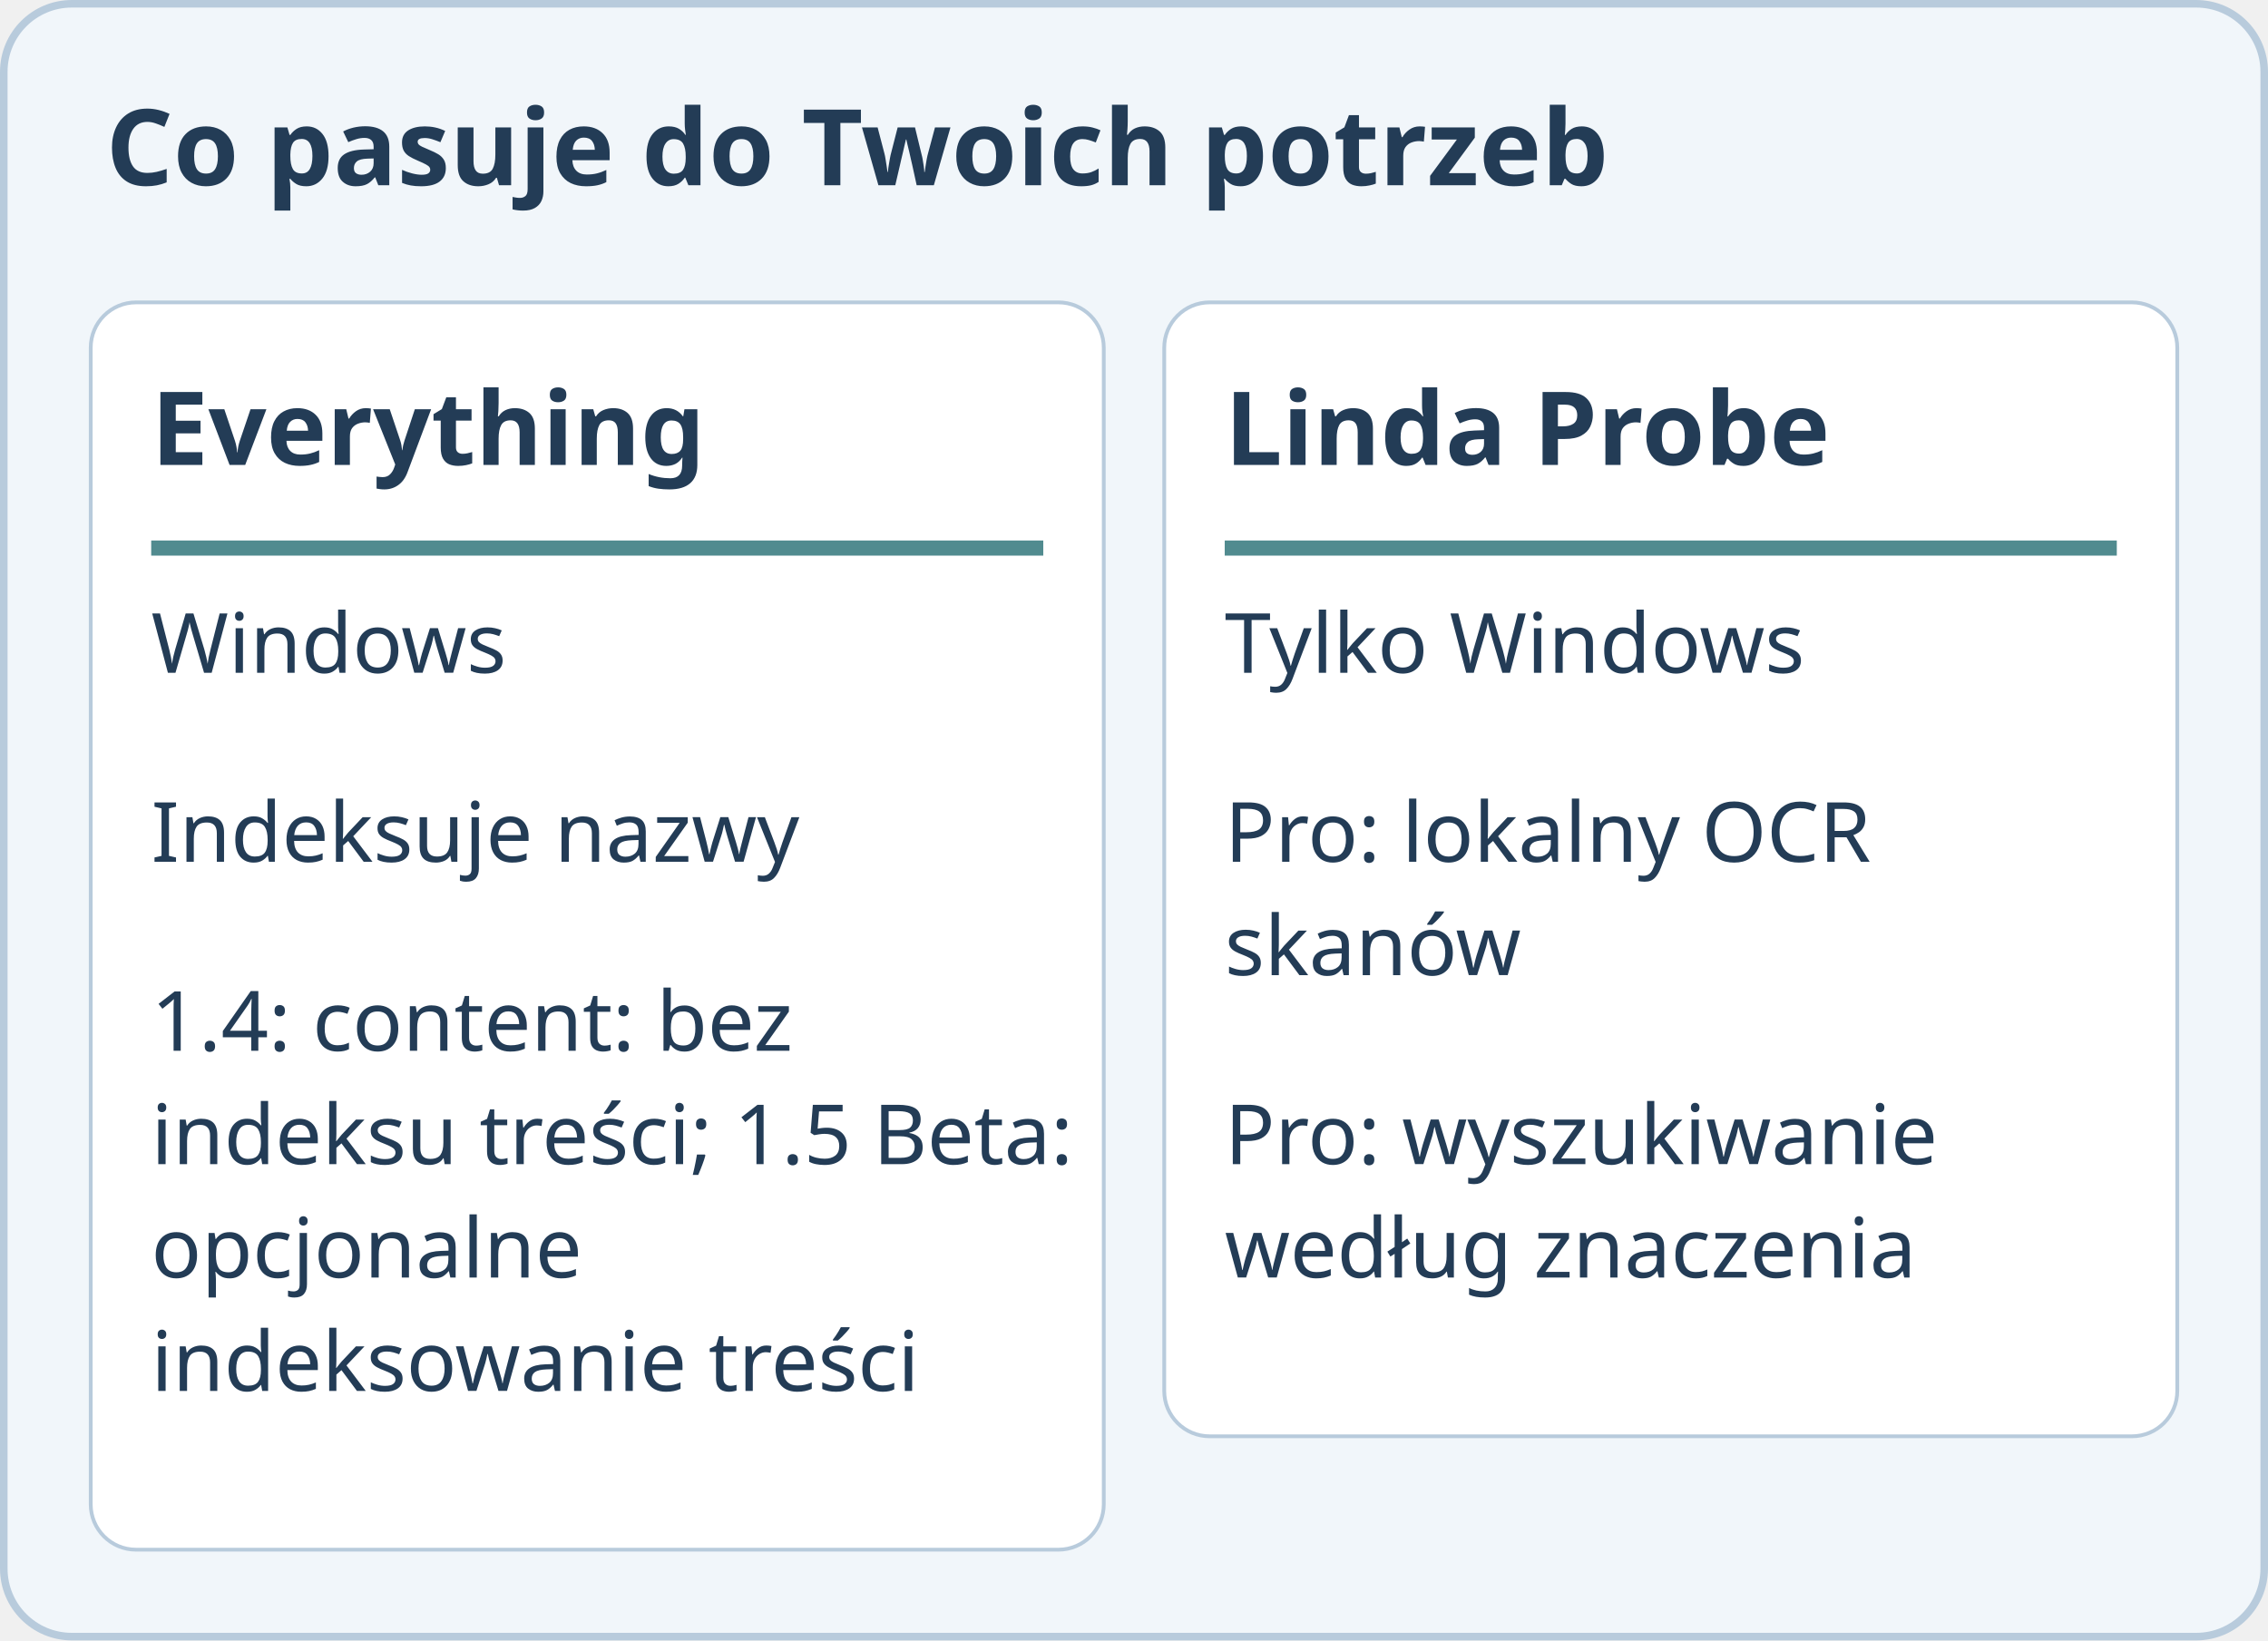
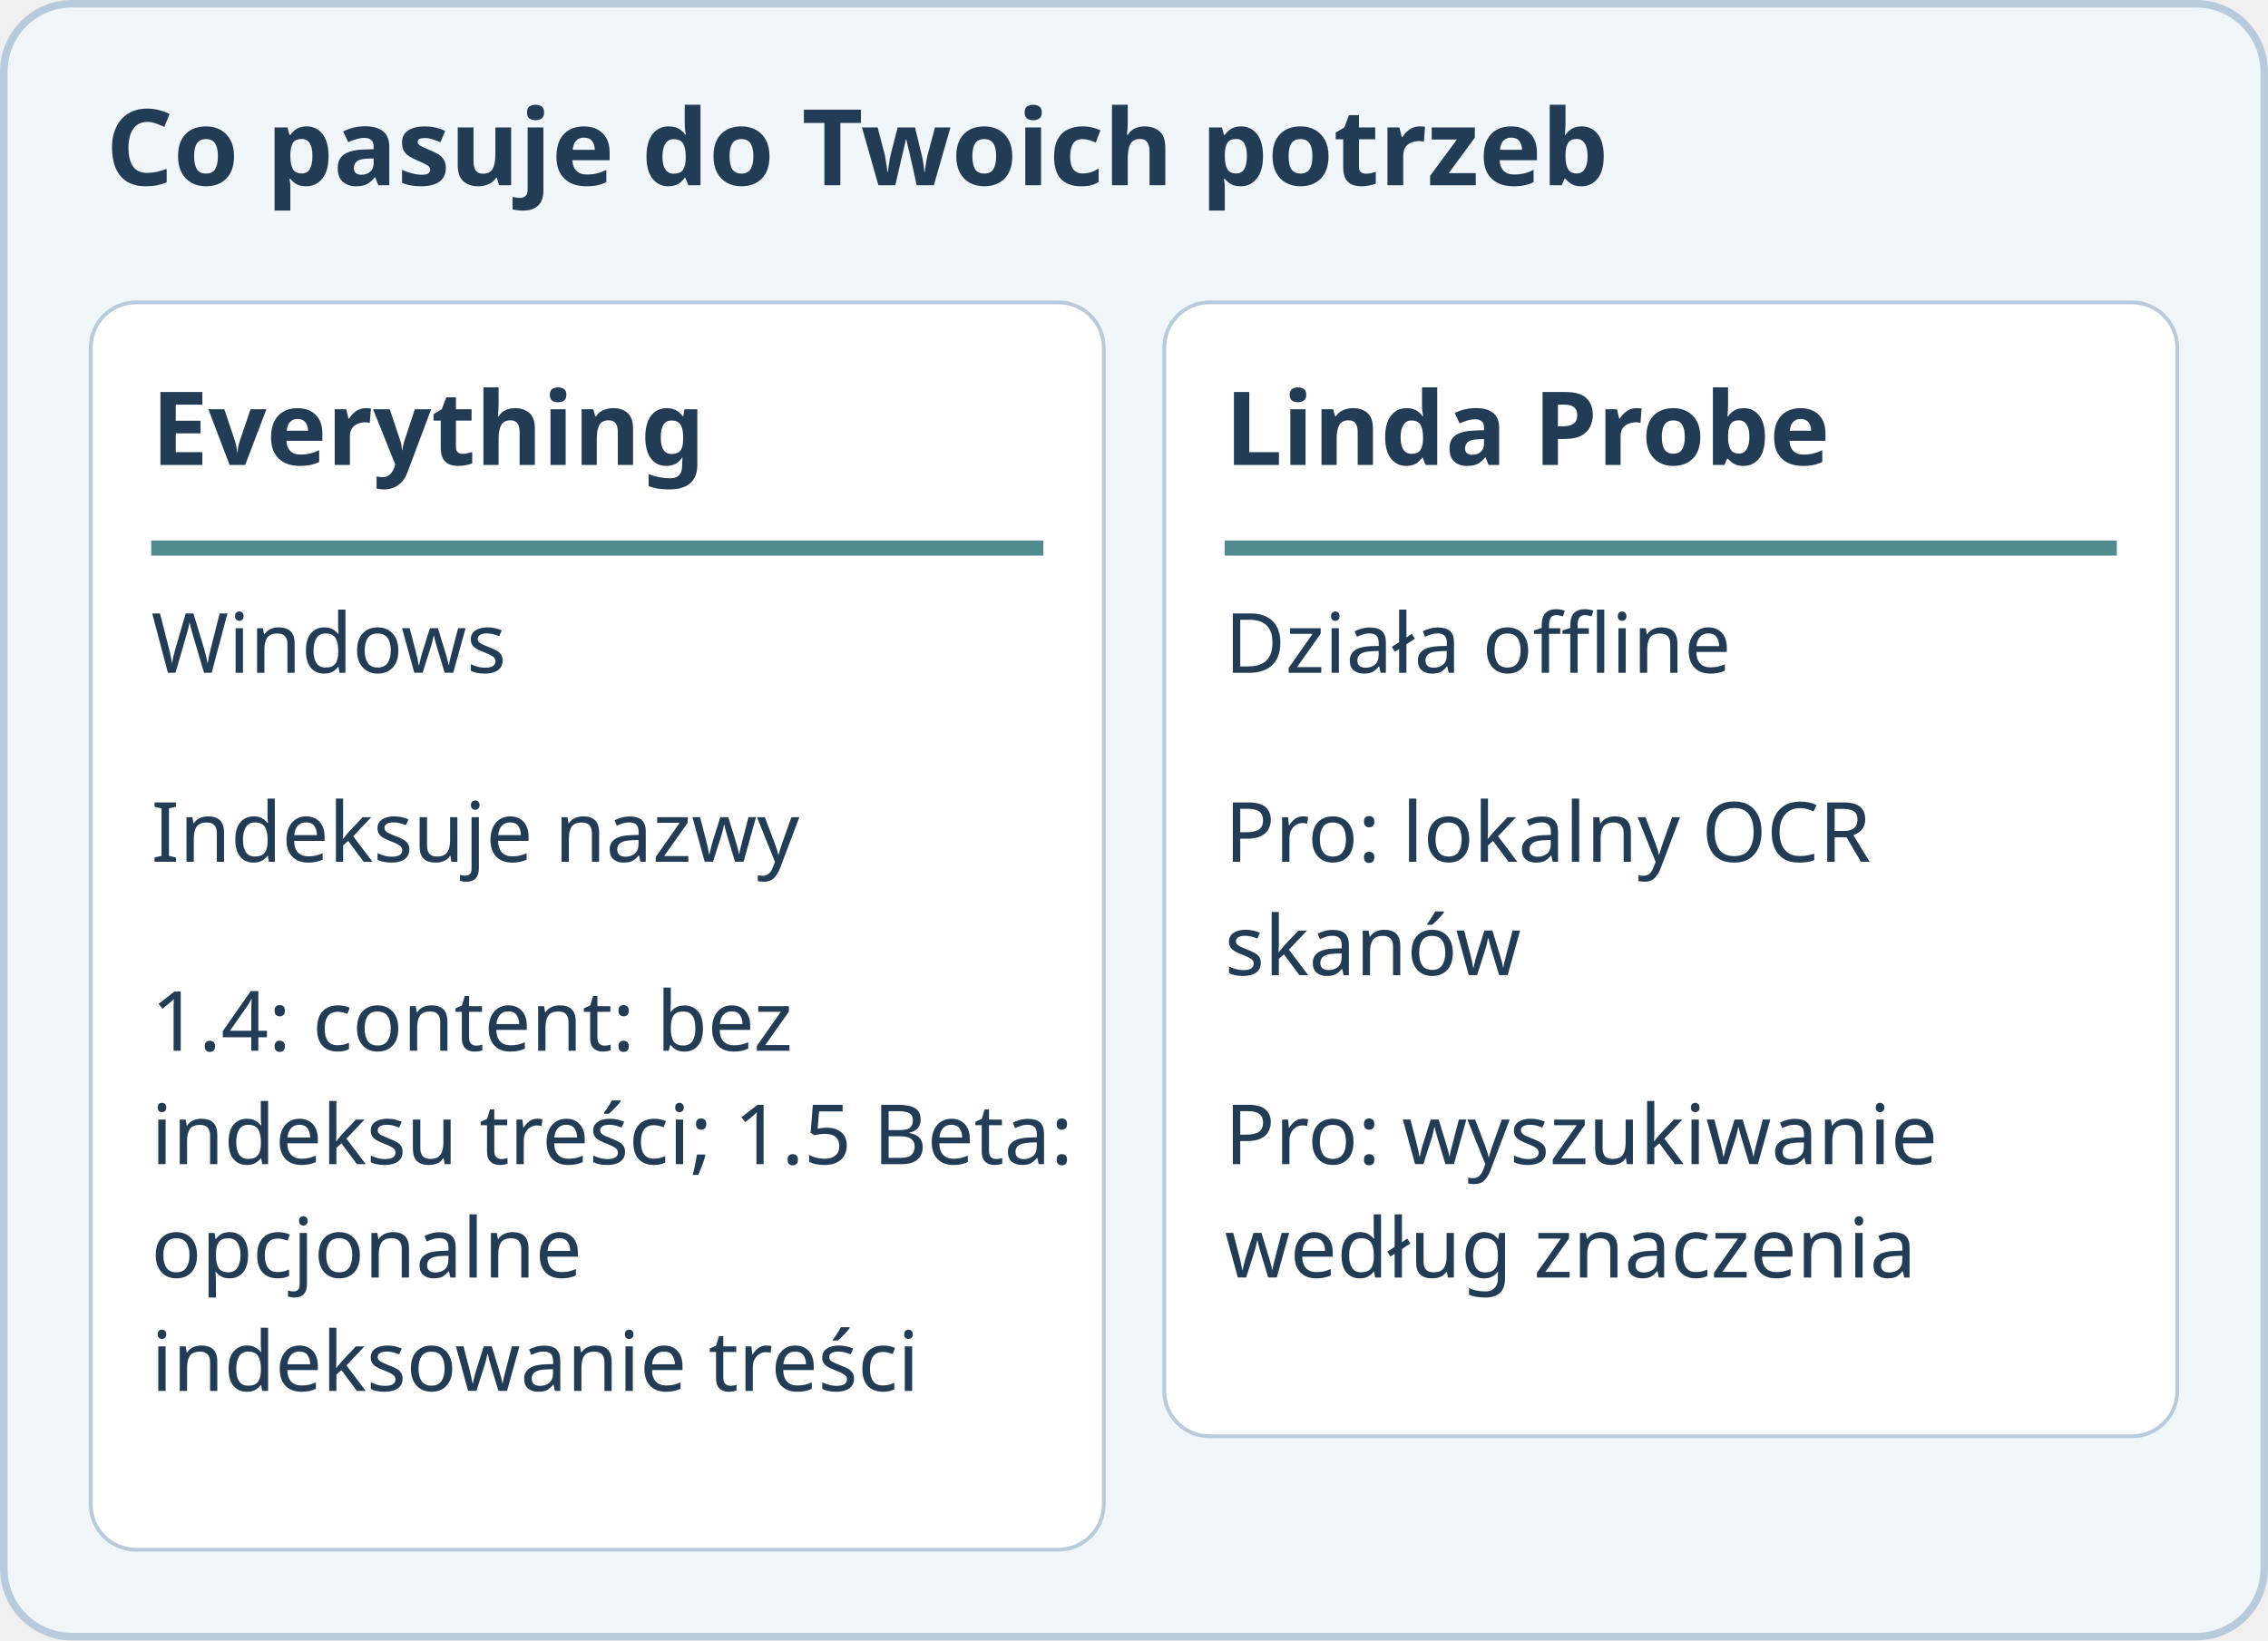
<svg xmlns="http://www.w3.org/2000/svg" xml:lang="pl" width="600" height="434" viewBox="0 0 600 434" role="img" aria-labelledby="title">
  <rect x="1" y="1" width="598" height="432" rx="18" fill="#f1f6fa" stroke="#b8cbdc" stroke-width="2" />
  <g font-family="Segoe UI, sans-serif">
    <text x="28" y="49" font-size="28" font-weight="600" fill="#233c56">
      <tspan x="28" dy="0">Co pasuje do Twoich potrzeb</tspan>
    </text>
    <rect x="24" y="80" width="268" height="330" rx="12" fill="#fff" stroke="#b8cbdc" />
    <text x="40" y="123" font-size="27" font-weight="600" fill="#233c56">
      <tspan x="40" dy="0">Everything</tspan>
    </text>
    <path d="M40 145 H276" stroke="#518b8f" stroke-width="4" />
    <text x="40" y="178" font-size="22" fill="#233c56">
      <tspan x="40" dy="0">Windows</tspan>
    </text>
    <text x="40" y="228" font-size="22" fill="#233c56">
      <tspan x="40" dy="0">Indeksuje nazwy</tspan>
    </text>
    <text x="40" y="278" font-size="22" fill="#233c56">
      <tspan x="40" dy="0">1.4: content: bez</tspan>
      <tspan x="40" dy="30">indeksu treści; 1.5 Beta:</tspan>
      <tspan x="40" dy="30">opcjonalne</tspan>
      <tspan x="40" dy="30">indeksowanie treści</tspan>
    </text>
    <rect x="308" y="80" width="268" height="300" rx="12" fill="#fff" stroke="#b8cbdc" />
    <text x="324" y="123" font-size="27" font-weight="600" fill="#233c56">
      <tspan x="324" dy="0">Linda Probe</tspan>
    </text>
    <path d="M324 145 H560" stroke="#518b8f" stroke-width="4" />
    <text x="324" y="178" font-size="22" fill="#233c56">
-       <tspan x="324" dy="0">Tylko Windows</tspan>
+       <tspan x="324" dy="0">Działa offline</tspan>
    </text>
    <text x="324" y="228" font-size="22" fill="#233c56">
      <tspan x="324" dy="0">Pro: lokalny OCR</tspan>
      <tspan x="324" dy="30">skanów</tspan>
    </text>
    <text x="324" y="308" font-size="22" fill="#233c56">
      <tspan x="324" dy="0">Pro: wyszukiwanie</tspan>
      <tspan x="324" dy="30">według znaczenia</tspan>
    </text>
  </g>
</svg>
